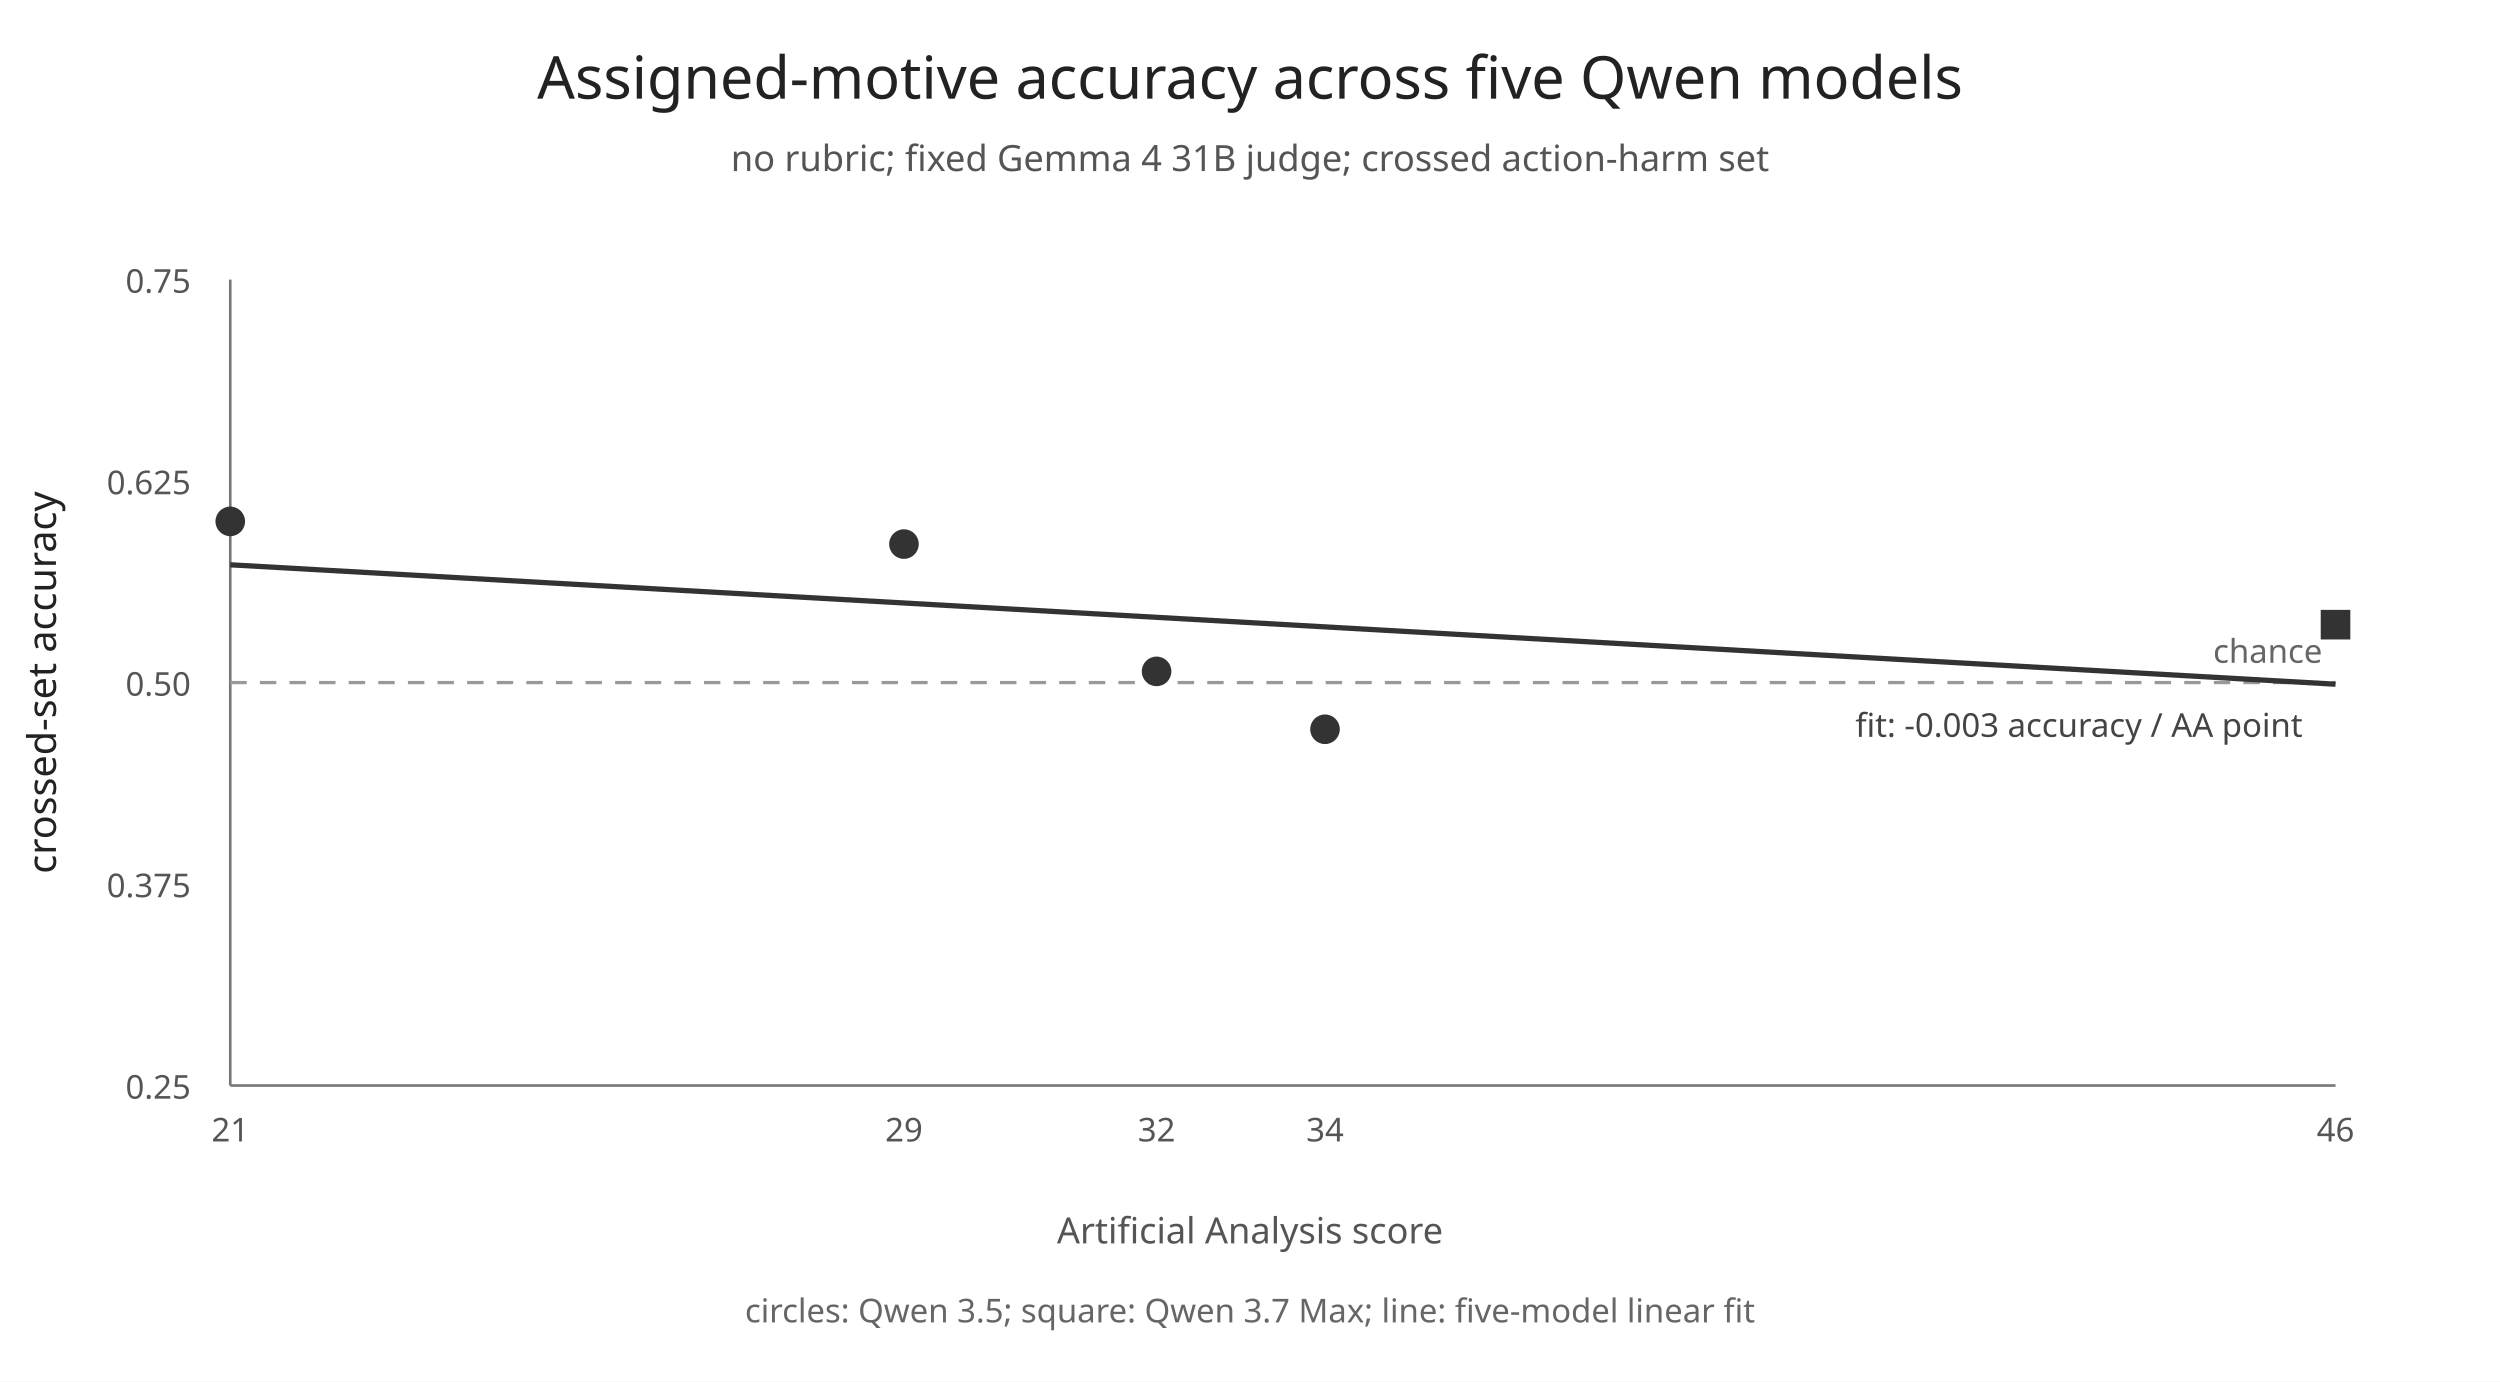
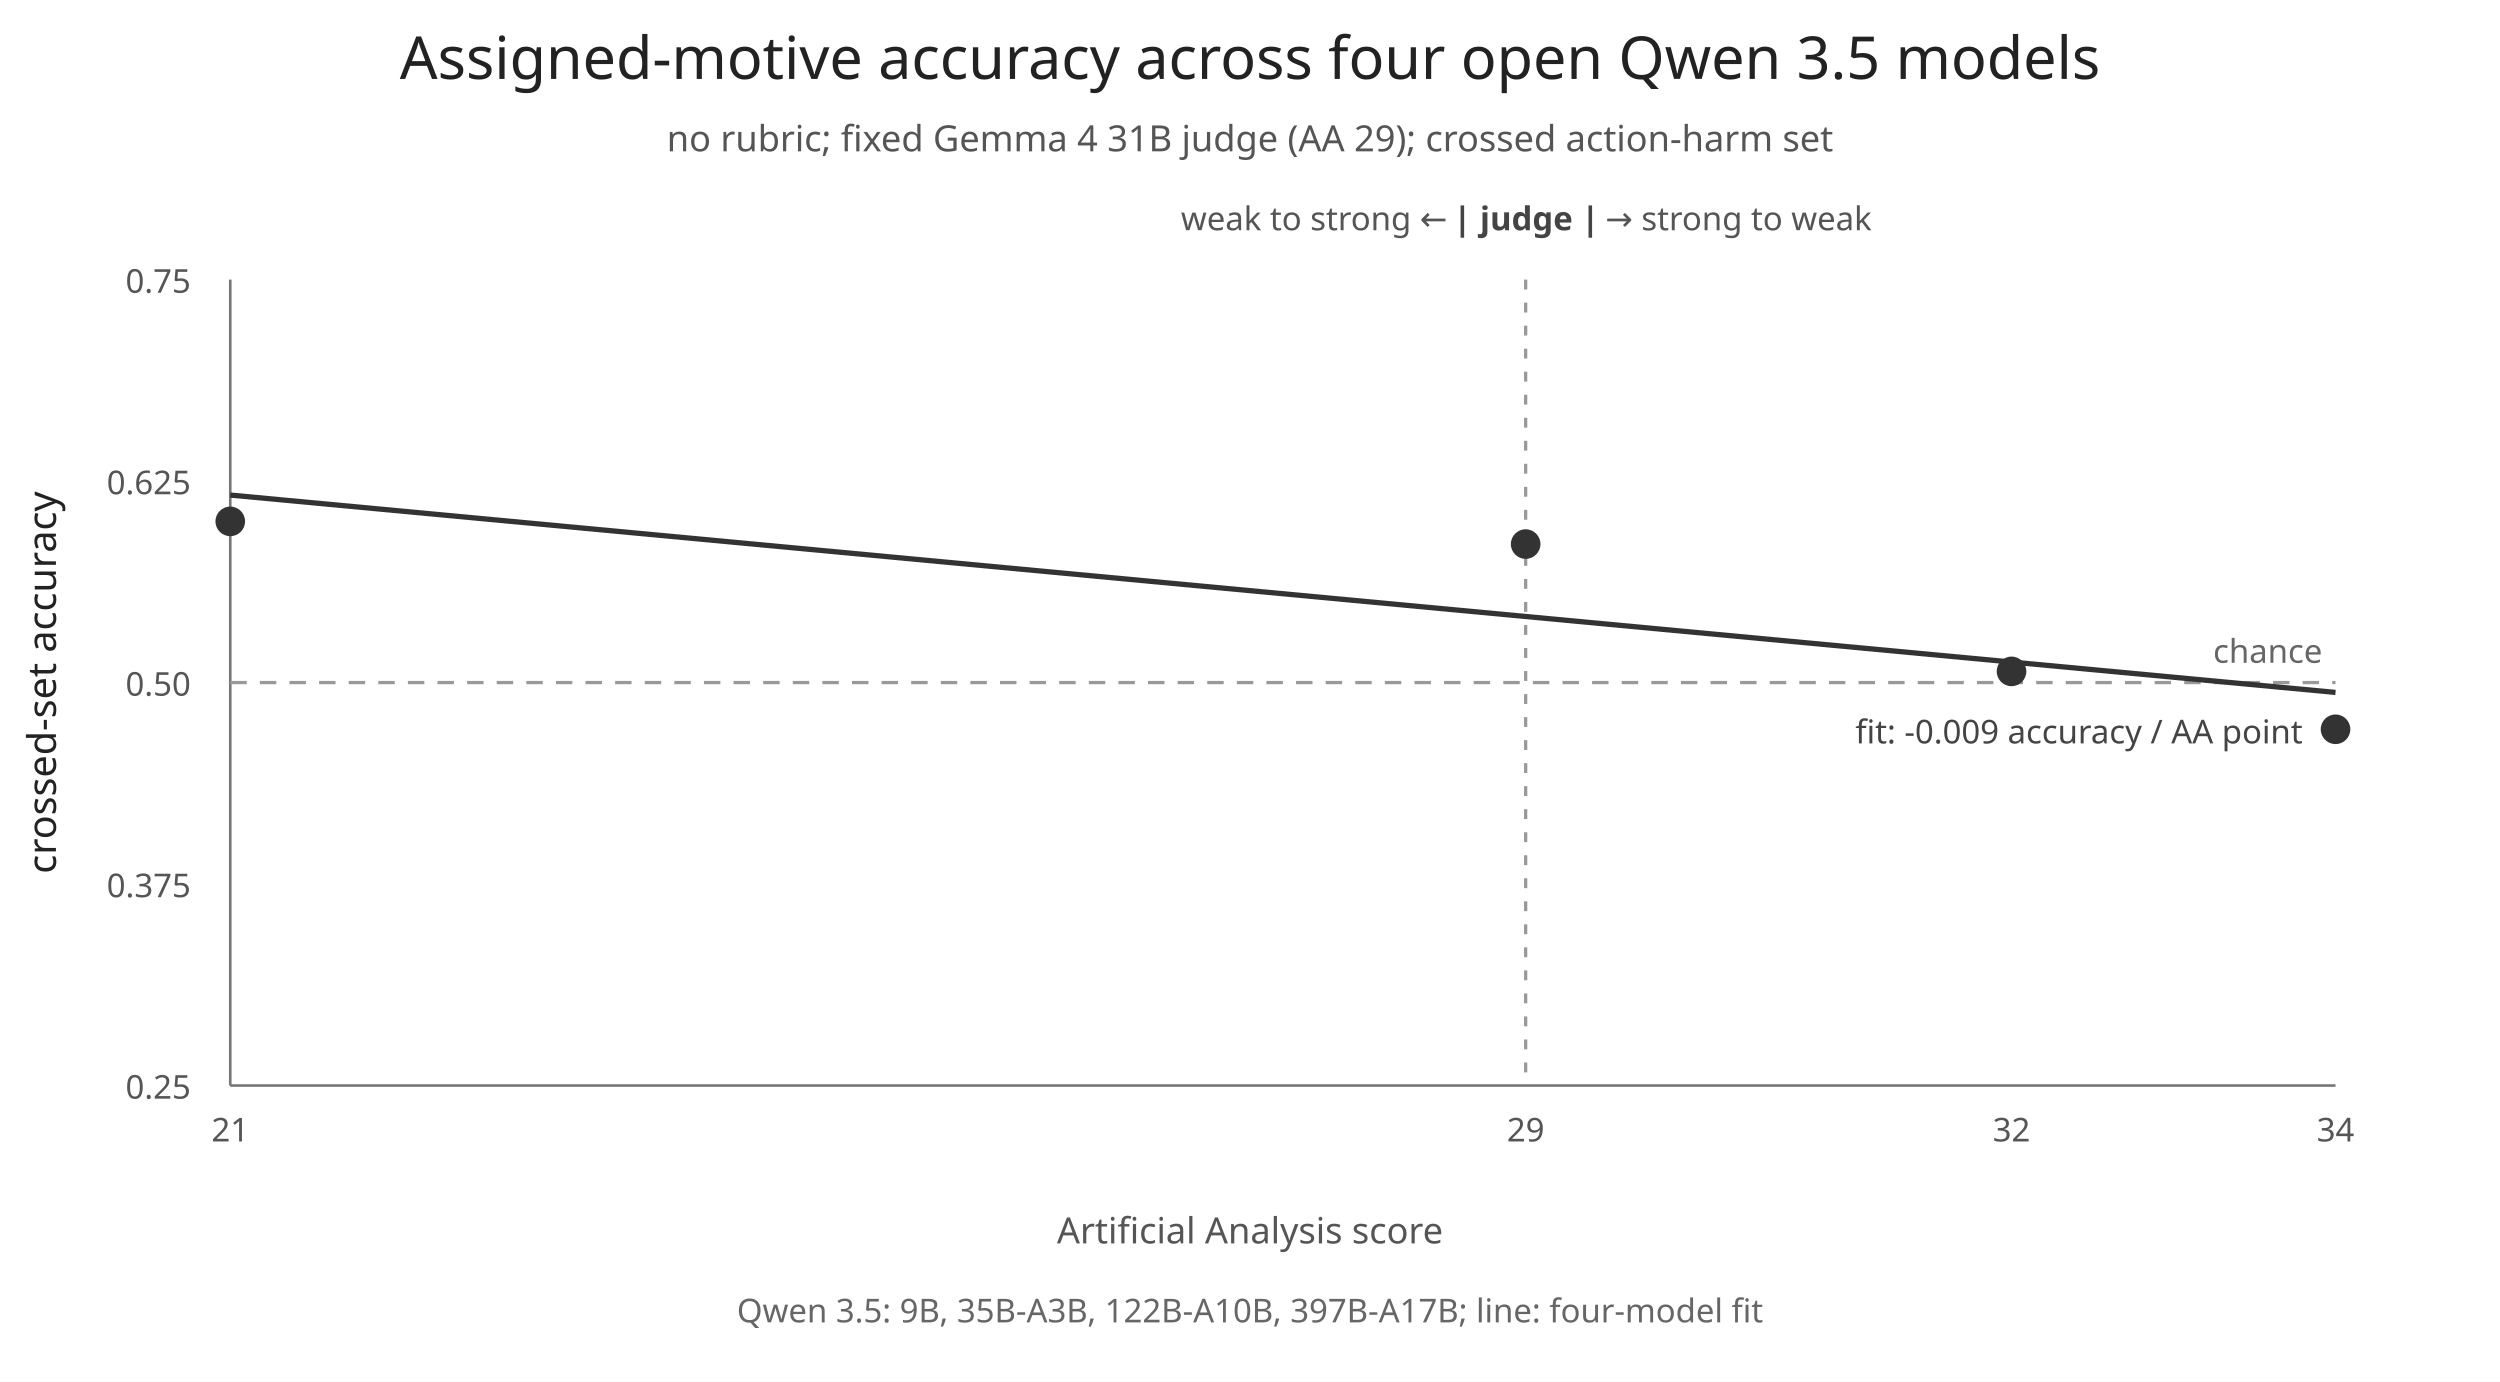
<svg xmlns="http://www.w3.org/2000/svg" width="760" height="420" viewBox="0 0 760 420">
  <rect width="760" height="420" fill="white" />
  <g font-family="sans-serif" fill="#222">
-     <text x="380" y="30" text-anchor="middle" font-size="18">Assigned-motive accuracy across five Qwen models</text>
-     <text x="380" y="52" text-anchor="middle" font-size="11" fill="#555">no rubric; fixed Gemma 4 31B judge; crossed action-harm set</text>
+     <text x="380" y="24" text-anchor="middle" font-size="18">Assigned-motive accuracy across four open Qwen 3.5 models</text>
+     <text x="380" y="46" text-anchor="middle" font-size="11" fill="#555">no rubric; fixed Gemma 4 31B judge (AA 29); crossed action-harm set</text>
+     <text x="440" y="70" text-anchor="end" font-size="10" fill="#555">weak to strong ←</text>
+     <text x="464" y="70" text-anchor="middle" font-size="10" font-weight="bold" fill="#444">| judge |</text>
+     <text x="488" y="70" text-anchor="start" font-size="10" fill="#555">→ strong to weak</text>
    <line x1="70" y1="330" x2="710" y2="330" stroke="#777" stroke-width="0.8" />
    <line x1="70" y1="85" x2="70" y2="330" stroke="#777" stroke-width="0.8" />
    <line x1="70" y1="207.5" x2="710" y2="207.5" stroke="#999" stroke-width="1" stroke-dasharray="5 4" />
    <text x="706" y="201.5" text-anchor="end" font-size="10" fill="#666">chance</text>
+     <line x1="463.8" y1="85" x2="463.8" y2="330" stroke="#999" stroke-width="1" stroke-dasharray="3 4" />
    <text x="58" y="334" text-anchor="end" font-size="10" fill="#555">0.25</text>
    <text x="58" y="272.75" text-anchor="end" font-size="10" fill="#555">0.375</text>
    <text x="58" y="211.5" text-anchor="end" font-size="10" fill="#555">0.50</text>
    <text x="58" y="150.25" text-anchor="end" font-size="10" fill="#555">0.625</text>
    <text x="58" y="89" text-anchor="end" font-size="10" fill="#555">0.75</text>
    <text x="17" y="207.5" text-anchor="middle" font-size="12" transform="rotate(-90 17 207.5)">crossed-set accuracy</text>
-     <line x1="70" y1="171.7" x2="710" y2="208" stroke="#333" stroke-width="1.6" />
-     <text x="700" y="224" text-anchor="end" font-size="10" fill="#444">fit: -0.003 accuracy / AA point</text>
+     <line x1="70" y1="150.5" x2="710" y2="210.5" stroke="#333" stroke-width="1.6" />
+     <text x="700" y="226" text-anchor="end" font-size="10" fill="#444">fit: -0.009 accuracy / AA point</text>
    <g fill="#333">
      <circle cx="70" cy="158.5" r="4.5" />
-       <circle cx="274.8" cy="165.4" r="4.5" />
-       <circle cx="351.6" cy="204.1" r="4.5" />
-       <circle cx="402.8" cy="221.7" r="4.5" />
-       <rect x="705.5" y="185.4" width="9" height="9" />
+       <circle cx="463.8" cy="165.4" r="4.5" />
+       <circle cx="611.5" cy="204.1" r="4.5" />
+       <circle cx="710" cy="221.7" r="4.5" />
    </g>
    <g font-size="10" fill="#555">
      <text x="70" y="347" text-anchor="middle">21</text>
-       <text x="274.8" y="347" text-anchor="middle">29</text>
-       <text x="351.6" y="347" text-anchor="middle">32</text>
-       <text x="402.8" y="347" text-anchor="middle">34</text>
-       <text x="710" y="347" text-anchor="middle">46</text>
+       <text x="463.8" y="347" text-anchor="middle">29</text>
+       <text x="611.5" y="347" text-anchor="middle">32</text>
+       <text x="710" y="347" text-anchor="middle">34</text>
    </g>
    <text x="380" y="378" text-anchor="middle" font-size="11" fill="#555">Artificial Analysis score</text>
-     <text x="380" y="402" text-anchor="middle" font-size="10" fill="#666">circles: Qwen 3.5; square: Qwen 3.7 Max; line: five-model linear fit</text>
+     <text x="380" y="402" text-anchor="middle" font-size="10" fill="#666">Qwen 3.5: 9B, 35B-A3B, 122B-A10B, 397B-A17B; line: four-model fit</text>
  </g>
</svg>
